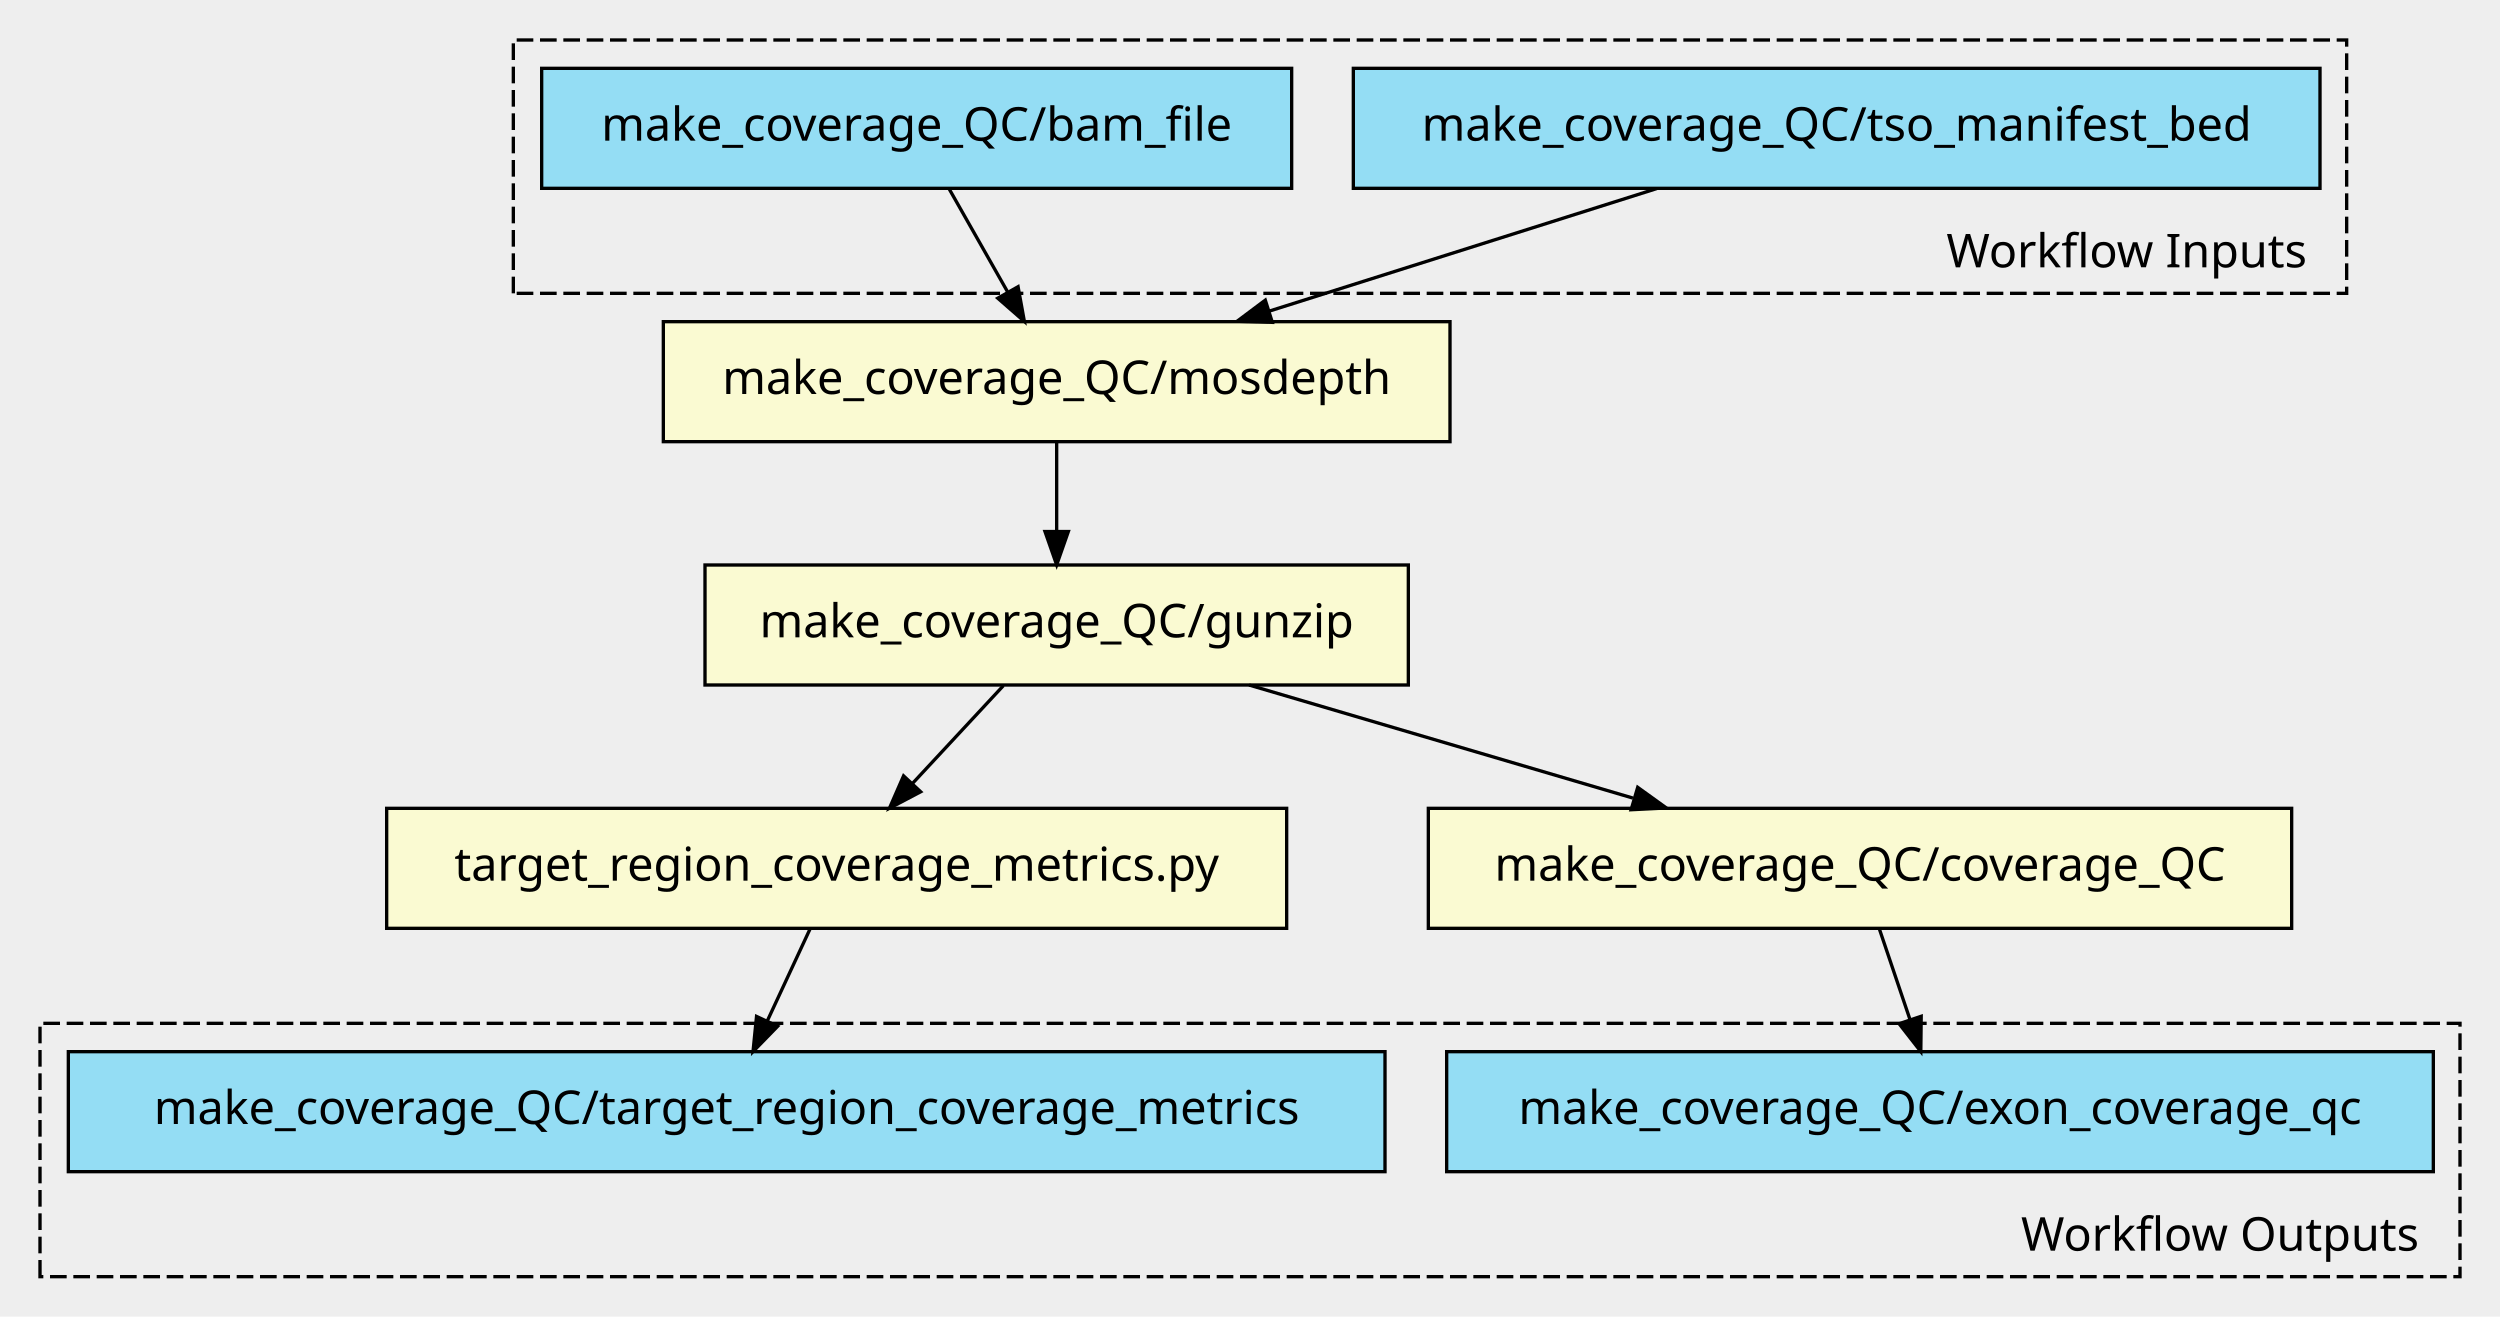
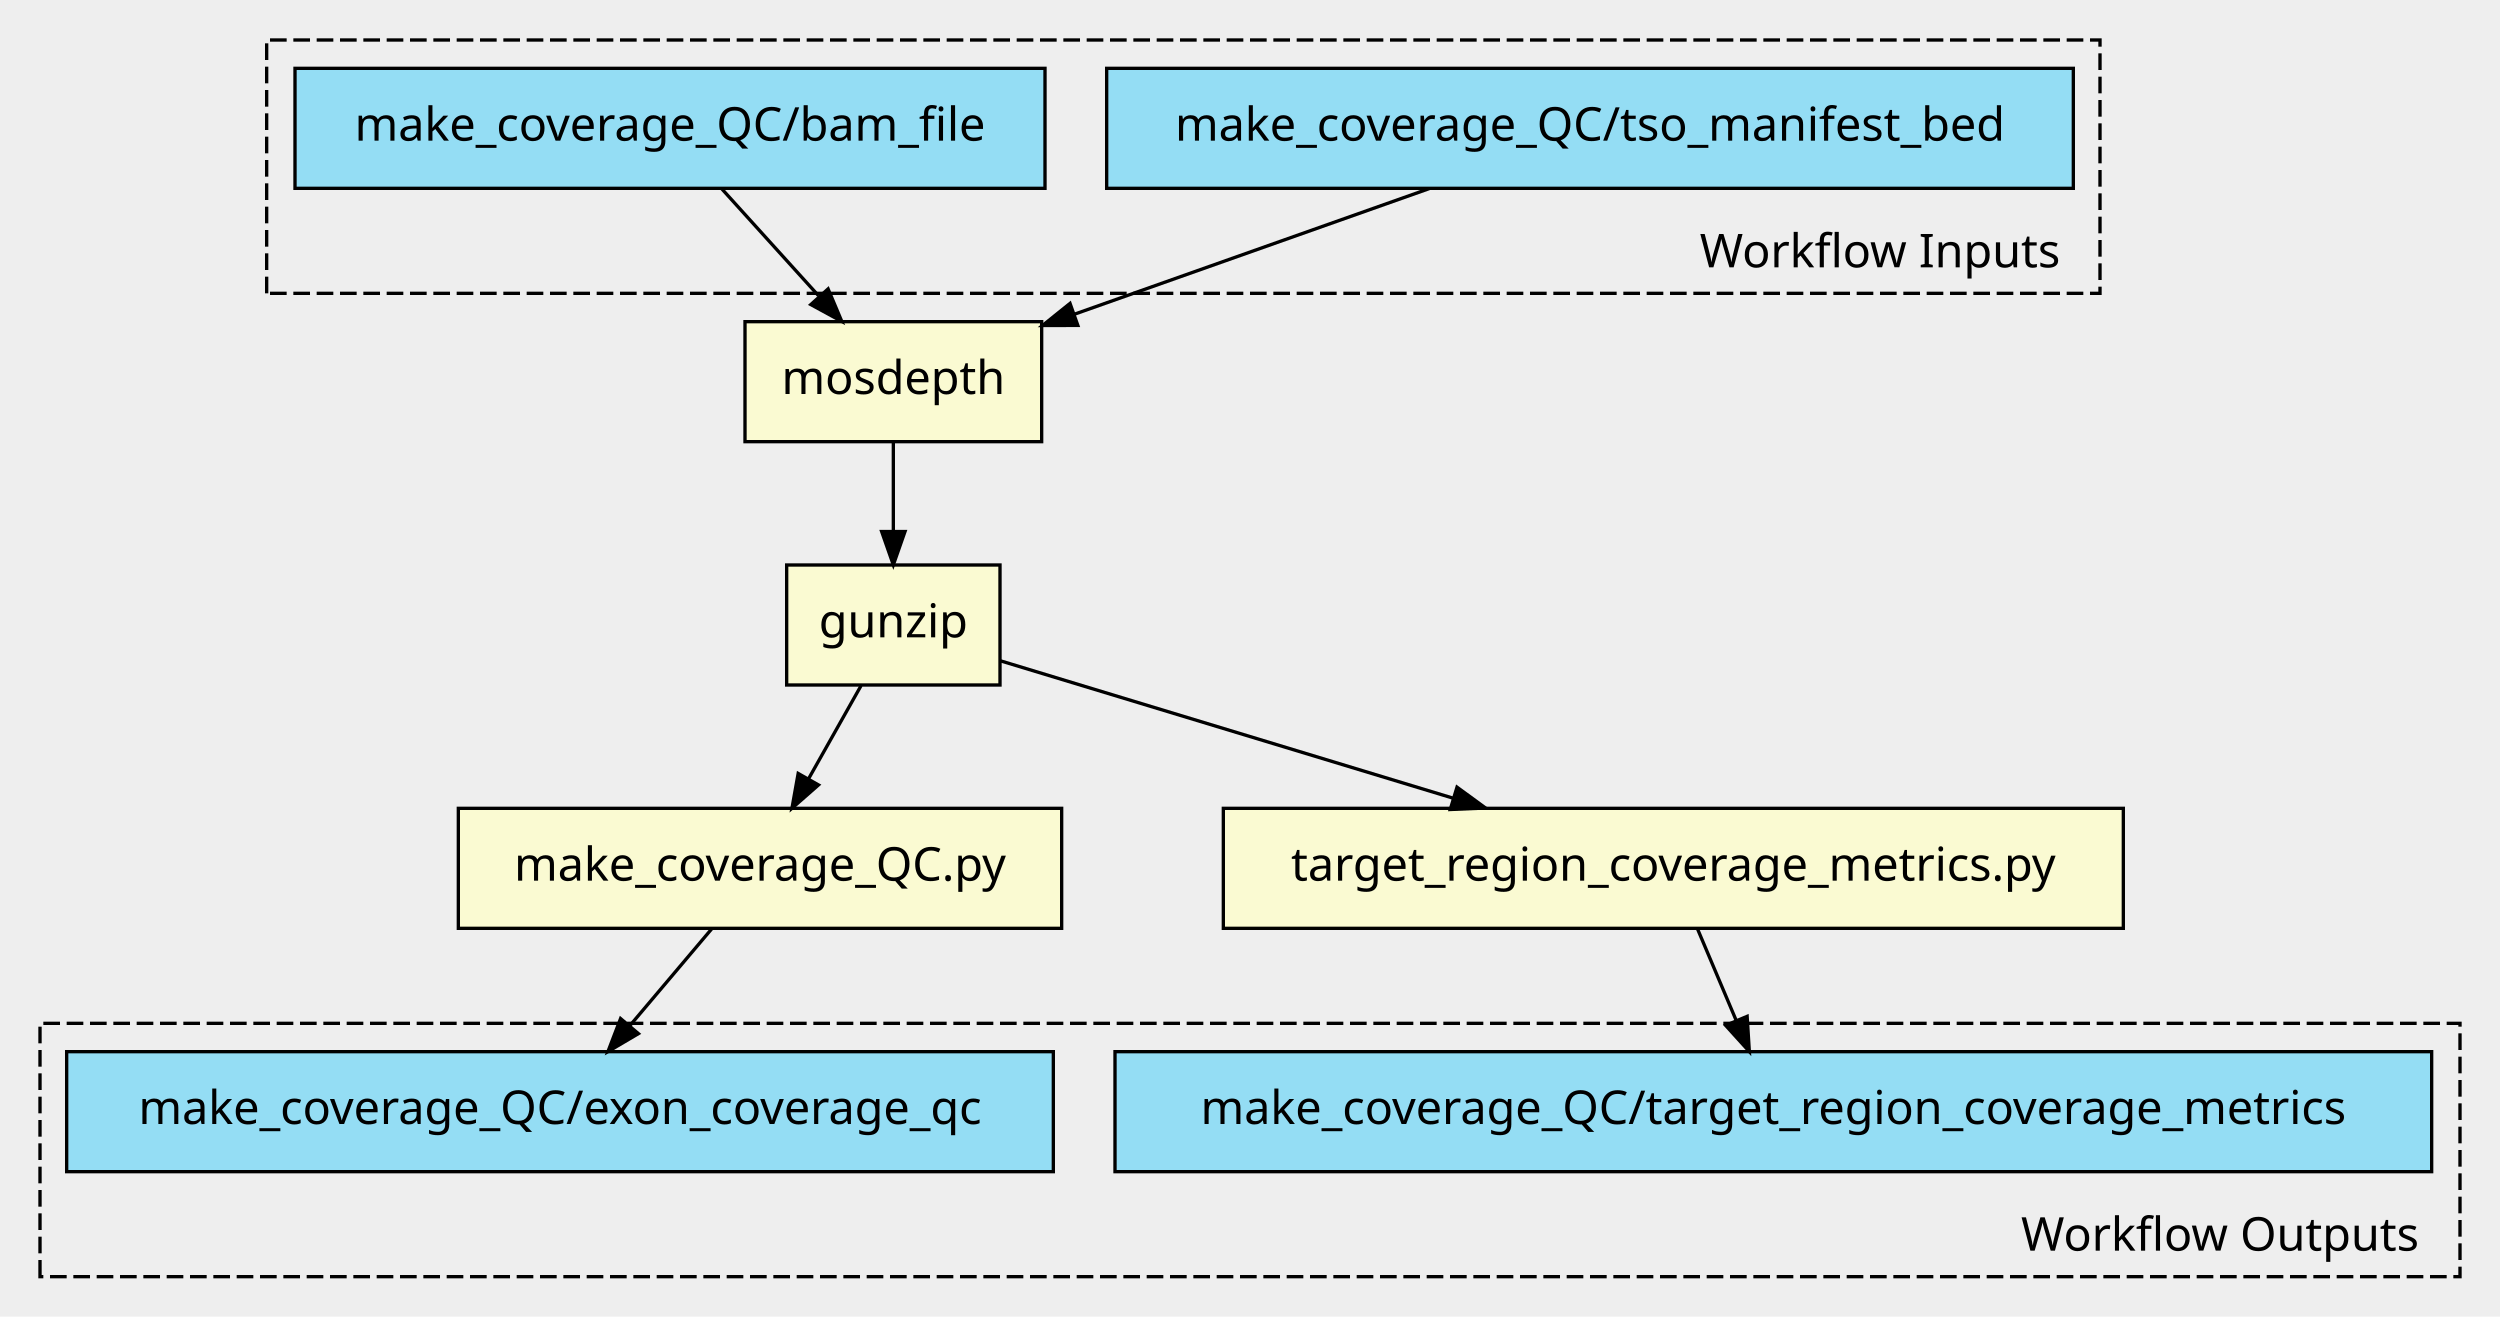
<svg xmlns="http://www.w3.org/2000/svg" width="750pt" height="395pt" viewBox="0.00 0.00 750.00 395.00">
  <g id="graph0" class="graph" transform="scale(1 1) rotate(0) translate(4 391)">
    <polygon fill="#eeeeee" stroke="transparent" points="-4,4 -4,-391 746,-391 746,4 -4,4" />
    <g id="clust1" class="cluster">
-       <polygon fill="#eeeeee" stroke="black" stroke-dasharray="5,2" points="150,-303 150,-379 700,-379 700,-303 150,-303" />
-       <text text-anchor="middle" x="634" y="-310.8" font-family="Times-Roman" font-size="14.00">Workflow Inputs</text>
+       <polygon fill="#eeeeee" stroke="black" stroke-dasharray="5,2" points="76,-303 76,-379 626,-379 626,-303 76,-303" />
+       <text text-anchor="middle" x="560" y="-310.8" font-family="Times-Roman" font-size="14.00">Workflow Inputs</text>
    </g>
    <g id="clust2" class="cluster">
      <polygon fill="#eeeeee" stroke="black" stroke-dasharray="5,2" points="8,-8 8,-84 734,-84 734,-8 8,-8" />
      <text text-anchor="middle" x="662" y="-15.8" font-family="Times-Roman" font-size="14.00">Workflow Outputs</text>
    </g>
    <g id="node1" class="node">
-       <polygon fill="lightgoldenrodyellow" stroke="black" points="207.5,-185.5 207.5,-221.5 418.5,-221.5 418.5,-185.5 207.5,-185.5" />
-       <text text-anchor="middle" x="313" y="-199.8" font-family="Times-Roman" font-size="14.00">make_coverage_QC/gunzip</text>
+       <polygon fill="lightgoldenrodyellow" stroke="black" points="219.5,-258.5 219.5,-294.5 308.5,-294.5 308.5,-258.5 219.5,-258.5" />
+       <text text-anchor="middle" x="264" y="-272.8" font-family="Times-Roman" font-size="14.00">mosdepth</text>
    </g>
    <g id="node2" class="node">
-       <polygon fill="lightgoldenrodyellow" stroke="black" points="112,-112.5 112,-148.5 382,-148.5 382,-112.5 112,-112.5" />
-       <text text-anchor="middle" x="247" y="-126.8" font-family="Times-Roman" font-size="14.00">target_region_coverage_metrics.py</text>
+       <polygon fill="lightgoldenrodyellow" stroke="black" points="232,-185.5 232,-221.5 296,-221.5 296,-185.5 232,-185.5" />
+       <text text-anchor="middle" x="264" y="-199.8" font-family="Times-Roman" font-size="14.00">gunzip</text>
    </g>
    <g id="edge1" class="edge">
-       <path fill="none" stroke="black" d="M297.02,-185.31C288.84,-176.5 278.72,-165.63 269.74,-155.96" />
-       <polygon fill="black" stroke="black" points="272.2,-153.47 262.83,-148.53 267.07,-158.24 272.2,-153.47" />
+       <path fill="none" stroke="black" d="M264,-258.31C264,-250.29 264,-240.55 264,-231.57" />
+       <polygon fill="black" stroke="black" points="267.5,-231.53 264,-221.53 260.5,-231.53 267.5,-231.53" />
    </g>
    <g id="node3" class="node">
-       <polygon fill="lightgoldenrodyellow" stroke="black" points="424.5,-112.5 424.5,-148.5 683.5,-148.5 683.5,-112.5 424.5,-112.5" />
-       <text text-anchor="middle" x="554" y="-126.8" font-family="Times-Roman" font-size="14.00">make_coverage_QC/coverage_QC</text>
+       <polygon fill="lightgoldenrodyellow" stroke="black" points="133.5,-112.5 133.5,-148.5 314.5,-148.5 314.5,-112.5 133.5,-112.5" />
+       <text text-anchor="middle" x="224" y="-126.8" font-family="Times-Roman" font-size="14.00">make_coverage_QC.py</text>
    </g>
    <g id="edge2" class="edge">
-       <path fill="none" stroke="black" d="M370.73,-185.49C405.35,-175.29 449.56,-162.27 485.89,-151.57" />
-       <polygon fill="black" stroke="black" points="487.31,-154.8 495.91,-148.61 485.33,-148.08 487.31,-154.8" />
+       <path fill="none" stroke="black" d="M254.32,-185.31C249.6,-176.94 243.83,-166.7 238.59,-157.4" />
+       <polygon fill="black" stroke="black" points="241.55,-155.52 233.59,-148.53 235.45,-158.96 241.55,-155.52" />
+     </g>
+     <g id="node4" class="node">
+       <polygon fill="lightgoldenrodyellow" stroke="black" points="363,-112.5 363,-148.5 633,-148.5 633,-112.5 363,-112.5" />
+       <text text-anchor="middle" x="498" y="-126.8" font-family="Times-Roman" font-size="14.00">target_region_coverage_metrics.py</text>
+     </g>
+     <g id="edge3" class="edge">
+       <path fill="none" stroke="black" d="M296.05,-192.78C330.91,-182.2 387.62,-164.99 432.08,-151.5" />
+       <polygon fill="black" stroke="black" points="433.1,-154.85 441.66,-148.6 431.07,-148.15 433.1,-154.85" />
+     </g>
+     <g id="node7" class="node">
+       <polygon fill="#94ddf4" stroke="black" points="16,-39.5 16,-75.5 312,-75.5 312,-39.5 16,-39.5" />
+       <text text-anchor="middle" x="164" y="-53.8" font-family="Times-Roman" font-size="14.00">make_coverage_QC/exon_coverage_qc</text>
+     </g>
+     <g id="edge6" class="edge">
+       <path fill="none" stroke="black" d="M209.48,-112.31C202.11,-103.59 193.02,-92.84 184.91,-83.25" />
+       <polygon fill="black" stroke="black" points="187.52,-80.91 178.39,-75.53 182.17,-85.43 187.52,-80.91" />
    </g>
    <g id="node8" class="node">
-       <polygon fill="#94ddf4" stroke="black" points="16.5,-39.5 16.5,-75.5 411.5,-75.5 411.5,-39.5 16.5,-39.5" />
-       <text text-anchor="middle" x="214" y="-53.8" font-family="Times-Roman" font-size="14.00">make_coverage_QC/target_region_coverage_metrics</text>
+       <polygon fill="#94ddf4" stroke="black" points="330.5,-39.5 330.5,-75.5 725.5,-75.5 725.5,-39.5 330.5,-39.5" />
+       <text text-anchor="middle" x="528" y="-53.8" font-family="Times-Roman" font-size="14.00">make_coverage_QC/target_region_coverage_metrics</text>
    </g>
    <g id="edge7" class="edge">
-       <path fill="none" stroke="black" d="M239.01,-112.31C235.16,-104.03 230.46,-93.91 226.17,-84.69" />
-       <polygon fill="black" stroke="black" points="229.3,-83.12 221.91,-75.53 222.96,-86.07 229.3,-83.12" />
-     </g>
-     <g id="node7" class="node">
-       <polygon fill="#94ddf4" stroke="black" points="430,-39.5 430,-75.5 726,-75.5 726,-39.5 430,-39.5" />
-       <text text-anchor="middle" x="578" y="-53.8" font-family="Times-Roman" font-size="14.00">make_coverage_QC/exon_coverage_qc</text>
-     </g>
-     <g id="edge6" class="edge">
-       <path fill="none" stroke="black" d="M559.81,-112.31C562.55,-104.2 565.89,-94.34 568.95,-85.28" />
-       <polygon fill="black" stroke="black" points="572.36,-86.12 572.24,-75.53 565.73,-83.88 572.36,-86.12" />
-     </g>
-     <g id="node4" class="node">
-       <polygon fill="lightgoldenrodyellow" stroke="black" points="195,-258.5 195,-294.5 431,-294.5 431,-258.5 195,-258.5" />
-       <text text-anchor="middle" x="313" y="-272.8" font-family="Times-Roman" font-size="14.00">make_coverage_QC/mosdepth</text>
-     </g>
-     <g id="edge3" class="edge">
-       <path fill="none" stroke="black" d="M313,-258.31C313,-250.29 313,-240.55 313,-231.57" />
-       <polygon fill="black" stroke="black" points="316.5,-231.53 313,-221.53 309.5,-231.53 316.5,-231.53" />
+       <path fill="none" stroke="black" d="M505.26,-112.31C508.73,-104.12 512.95,-94.12 516.81,-84.98" />
+       <polygon fill="black" stroke="black" points="520.14,-86.1 520.8,-75.53 513.69,-83.38 520.14,-86.1" />
    </g>
    <g id="node5" class="node">
-       <polygon fill="#94ddf4" stroke="black" points="402,-334.5 402,-370.5 692,-370.5 692,-334.5 402,-334.5" />
-       <text text-anchor="middle" x="547" y="-348.8" font-family="Times-Roman" font-size="14.00">make_coverage_QC/tso_manifest_bed</text>
+       <polygon fill="#94ddf4" stroke="black" points="328,-334.5 328,-370.5 618,-370.5 618,-334.5 328,-334.5" />
+       <text text-anchor="middle" x="473" y="-348.8" font-family="Times-Roman" font-size="14.00">make_coverage_QC/tso_manifest_bed</text>
    </g>
    <g id="edge4" class="edge">
-       <path fill="none" stroke="black" d="M493.02,-334.43C458.33,-323.46 413.1,-309.16 376.66,-297.63" />
-       <polygon fill="black" stroke="black" points="377.7,-294.29 367.11,-294.61 375.59,-300.96 377.7,-294.29" />
+       <path fill="none" stroke="black" d="M424.79,-334.43C392.97,-323.16 351.23,-308.38 318.25,-296.71" />
+       <polygon fill="black" stroke="black" points="319.35,-293.38 308.75,-293.35 317.01,-299.98 319.35,-293.38" />
    </g>
    <g id="node6" class="node">
-       <polygon fill="#94ddf4" stroke="black" points="158.5,-334.5 158.5,-370.5 383.5,-370.5 383.5,-334.5 158.5,-334.5" />
-       <text text-anchor="middle" x="271" y="-348.8" font-family="Times-Roman" font-size="14.00">make_coverage_QC/bam_file</text>
+       <polygon fill="#94ddf4" stroke="black" points="84.5,-334.5 84.5,-370.5 309.5,-370.5 309.5,-334.5 84.5,-334.5" />
+       <text text-anchor="middle" x="197" y="-348.8" font-family="Times-Roman" font-size="14.00">make_coverage_QC/bam_file</text>
    </g>
    <g id="edge5" class="edge">
-       <path fill="none" stroke="black" d="M280.74,-334.34C285.94,-325.18 292.44,-313.73 298.24,-303.51" />
-       <polygon fill="black" stroke="black" points="301.42,-304.99 303.31,-294.57 295.33,-301.54 301.42,-304.99" />
+       <path fill="none" stroke="black" d="M212.54,-334.34C221.16,-324.81 232.05,-312.79 241.58,-302.26" />
+       <polygon fill="black" stroke="black" points="244.43,-304.33 248.54,-294.57 239.24,-299.63 244.43,-304.33" />
    </g>
  </g>
</svg>
